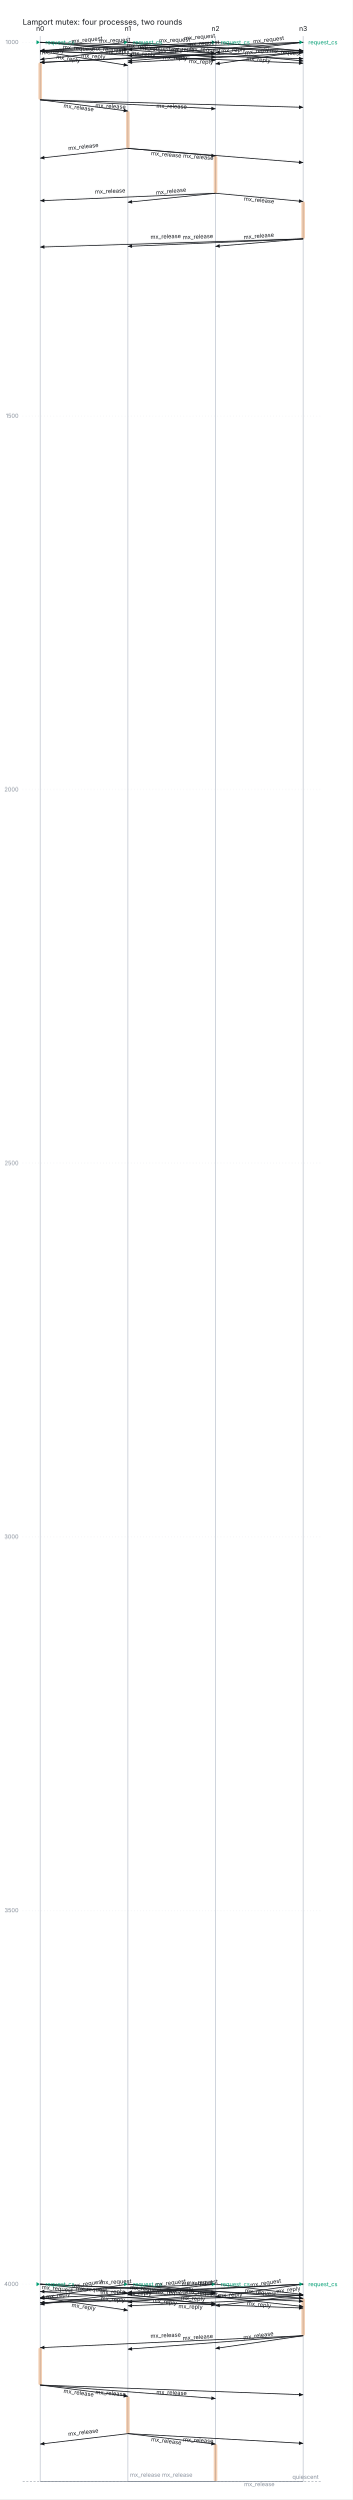
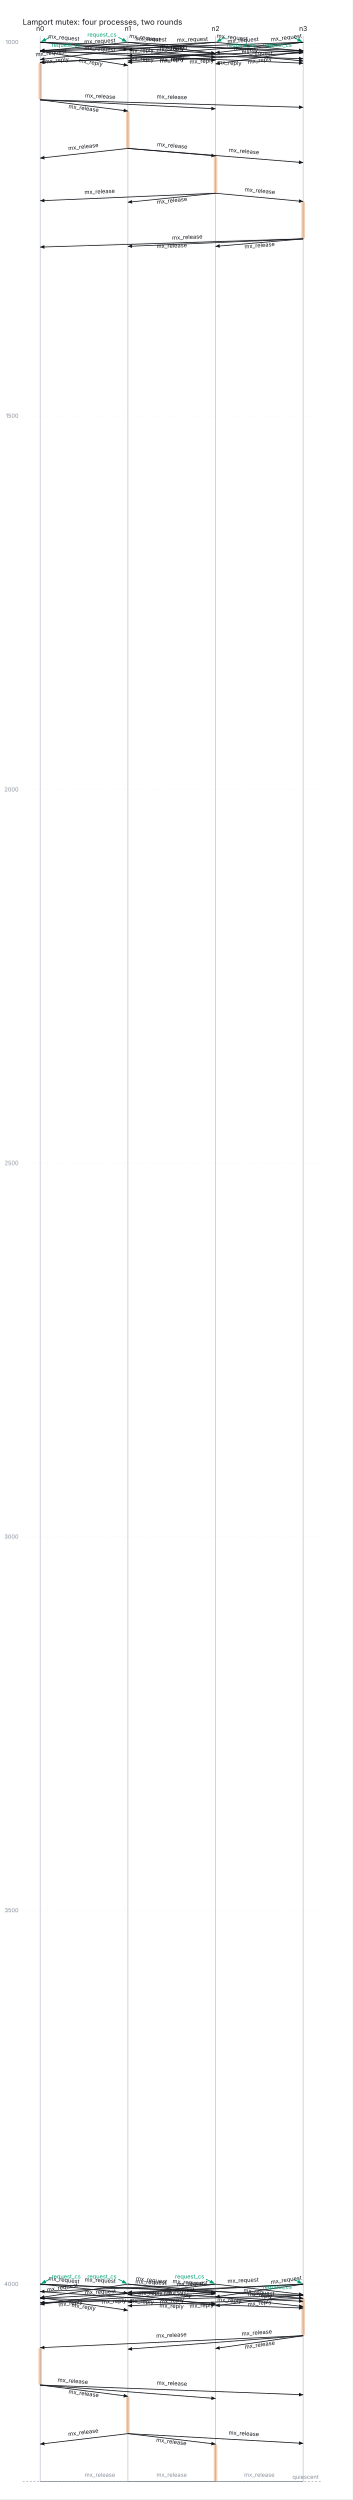
<svg xmlns="http://www.w3.org/2000/svg" viewBox="0 0 684 4848.8" width="684" height="4848.8" role="img">
  <defs>
+     <marker id="h009e73" viewBox="0 0 10 10" refX="9" refY="5" markerWidth="6" markerHeight="6" orient="auto-start-reverse">
+       <path d="M 0 1 L 9 5 L 0 9 z" fill="#009e73" />
+     </marker>
    <marker id="h14171c" viewBox="0 0 10 10" refX="9" refY="5" markerWidth="6" markerHeight="6" orient="auto-start-reverse">
      <path d="M 0 1 L 9 5 L 0 9 z" fill="#14171c" />
    </marker>
  </defs>
  <rect x="0" y="0" width="684" height="4848.8" fill="#ffffff" />
  <text x="44" y="48" font-size="15" text-anchor="start" fill="#14171c" font-family="Inter, ui-sans-serif, system-ui, sans-serif">Lamport mutex: four processes, two rounds</text>
  <text x="36" y="85.5" font-size="11" text-anchor="end" fill="#878f9b" font-family="Inter, ui-sans-serif, system-ui, sans-serif" font-variant-numeric="tabular-nums">1000</text>
  <line x1="44" y1="82" x2="622" y2="82" stroke="#c3c9d3" stroke-width="1" stroke-dasharray="1 5" stroke-opacity="0.55" />
  <text x="36" y="810.5" font-size="11" text-anchor="end" fill="#878f9b" font-family="Inter, ui-sans-serif, system-ui, sans-serif" font-variant-numeric="tabular-nums">1500</text>
  <line x1="44" y1="807" x2="622" y2="807" stroke="#c3c9d3" stroke-width="1" stroke-dasharray="1 5" stroke-opacity="0.55" />
  <text x="36" y="1535.5" font-size="11" text-anchor="end" fill="#878f9b" font-family="Inter, ui-sans-serif, system-ui, sans-serif" font-variant-numeric="tabular-nums">2000</text>
  <line x1="44" y1="1532" x2="622" y2="1532" stroke="#c3c9d3" stroke-width="1" stroke-dasharray="1 5" stroke-opacity="0.55" />
  <text x="36" y="2260.5" font-size="11" text-anchor="end" fill="#878f9b" font-family="Inter, ui-sans-serif, system-ui, sans-serif" font-variant-numeric="tabular-nums">2500</text>
  <line x1="44" y1="2257" x2="622" y2="2257" stroke="#c3c9d3" stroke-width="1" stroke-dasharray="1 5" stroke-opacity="0.55" />
  <text x="36" y="2985.5" font-size="11" text-anchor="end" fill="#878f9b" font-family="Inter, ui-sans-serif, system-ui, sans-serif" font-variant-numeric="tabular-nums">3000</text>
  <line x1="44" y1="2982" x2="622" y2="2982" stroke="#c3c9d3" stroke-width="1" stroke-dasharray="1 5" stroke-opacity="0.55" />
  <text x="36" y="3710.5" font-size="11" text-anchor="end" fill="#878f9b" font-family="Inter, ui-sans-serif, system-ui, sans-serif" font-variant-numeric="tabular-nums">3500</text>
  <line x1="44" y1="3707" x2="622" y2="3707" stroke="#c3c9d3" stroke-width="1" stroke-dasharray="1 5" stroke-opacity="0.55" />
  <text x="36" y="4435.5" font-size="11" text-anchor="end" fill="#878f9b" font-family="Inter, ui-sans-serif, system-ui, sans-serif" font-variant-numeric="tabular-nums">4000</text>
  <line x1="44" y1="4432" x2="622" y2="4432" stroke="#c3c9d3" stroke-width="1" stroke-dasharray="1 5" stroke-opacity="0.55" />
  <text x="78" y="60" font-size="13" text-anchor="middle" fill="#14171c" font-family="Inter, ui-sans-serif, system-ui, sans-serif" font-variant-numeric="tabular-nums">n0</text>
  <line x1="78" y1="70" x2="78" y2="4814.8" stroke="#c3c9d3" stroke-width="1.5" />
  <text x="248" y="60" font-size="13" text-anchor="middle" fill="#14171c" font-family="Inter, ui-sans-serif, system-ui, sans-serif" font-variant-numeric="tabular-nums">n1</text>
  <line x1="248" y1="70" x2="248" y2="4814.8" stroke="#c3c9d3" stroke-width="1.5" />
  <text x="418" y="60" font-size="13" text-anchor="middle" fill="#14171c" font-family="Inter, ui-sans-serif, system-ui, sans-serif" font-variant-numeric="tabular-nums">n2</text>
  <line x1="418" y1="70" x2="418" y2="4814.8" stroke="#c3c9d3" stroke-width="1.5" />
  <text x="588" y="60" font-size="13" text-anchor="middle" fill="#14171c" font-family="Inter, ui-sans-serif, system-ui, sans-serif" font-variant-numeric="tabular-nums">n3</text>
  <line x1="588" y1="70" x2="588" y2="4814.8" stroke="#c3c9d3" stroke-width="1.5" />
  <rect x="74.5" y="121.15" width="7" height="72.5" rx="3" fill="#d55e00" fill-opacity="0.3" />
  <rect x="244.5" y="215.4" width="7" height="72.5" rx="3" fill="#d55e00" fill-opacity="0.3" />
  <rect x="414.5" y="302.4" width="7" height="72.5" rx="3" fill="#d55e00" fill-opacity="0.3" />
  <rect x="584.5" y="390.85" width="7" height="72.5" rx="3" fill="#d55e00" fill-opacity="0.3" />
  <rect x="584.5" y="4459.55" width="7" height="72.5" rx="3" fill="#d55e00" fill-opacity="0.3" />
  <rect x="74.5" y="4555.25" width="7" height="72.5" rx="3" fill="#d55e00" fill-opacity="0.3" />
  <rect x="244.5" y="4649.5" width="7" height="72.5" rx="3" fill="#d55e00" fill-opacity="0.3" />
  <rect x="414.5" y="4742.3" width="7" height="72.5" rx="3" fill="#d55e00" fill-opacity="0.3" />
  <line x1="418" y1="82" x2="248" y2="96.5" stroke="#14171c" stroke-width="1.5" marker-end="url(#h14171c)" />
  <line x1="78" y1="82" x2="248" y2="96.5" stroke="#14171c" stroke-width="1.5" marker-end="url(#h14171c)" />
  <line x1="418" y1="82" x2="78" y2="97.95" stroke="#14171c" stroke-width="1.5" marker-end="url(#h14171c)" />
  <line x1="78" y1="82" x2="588" y2="97.95" stroke="#14171c" stroke-width="1.5" marker-end="url(#h14171c)" />
  <line x1="588" y1="82" x2="78" y2="99.4" stroke="#14171c" stroke-width="1.5" marker-end="url(#h14171c)" />
  <line x1="248" y1="82" x2="78" y2="99.4" stroke="#14171c" stroke-width="1.5" marker-end="url(#h14171c)" />
  <line x1="418" y1="82" x2="588" y2="99.4" stroke="#14171c" stroke-width="1.5" marker-end="url(#h14171c)" />
  <line x1="588" y1="82" x2="418" y2="102.3" stroke="#14171c" stroke-width="1.5" marker-end="url(#h14171c)" />
  <line x1="248" y1="82" x2="588" y2="102.3" stroke="#14171c" stroke-width="1.5" marker-end="url(#h14171c)" />
  <line x1="248" y1="82" x2="418" y2="103.75" stroke="#14171c" stroke-width="1.5" marker-end="url(#h14171c)" />
  <line x1="78" y1="82" x2="418" y2="103.75" stroke="#14171c" stroke-width="1.5" marker-end="url(#h14171c)" />
  <line x1="588" y1="82" x2="248" y2="108.1" stroke="#14171c" stroke-width="1.5" marker-end="url(#h14171c)" />
  <line x1="248" y1="96.5" x2="418" y2="111" stroke="#14171c" stroke-width="1.5" marker-end="url(#h14171c)" />
  <line x1="248" y1="96.5" x2="78" y2="115.35" stroke="#14171c" stroke-width="1.5" marker-end="url(#h14171c)" />
  <line x1="78" y1="97.95" x2="418" y2="116.8" stroke="#14171c" stroke-width="1.5" marker-end="url(#h14171c)" />
  <line x1="588" y1="97.95" x2="78" y2="121.15" stroke="#14171c" stroke-width="1.5" marker-end="url(#h14171c)" />
  <line x1="78" y1="99.4" x2="588" y2="113.9" stroke="#14171c" stroke-width="1.5" marker-end="url(#h14171c)" />
  <line x1="588" y1="99.4" x2="418" y2="124.05" stroke="#14171c" stroke-width="1.5" marker-end="url(#h14171c)" />
  <line x1="78" y1="99.4" x2="248" y2="126.95" stroke="#14171c" stroke-width="1.5" marker-end="url(#h14171c)" />
  <line x1="418" y1="102.3" x2="588" y2="118.25" stroke="#14171c" stroke-width="1.5" marker-end="url(#h14171c)" />
  <line x1="588" y1="102.3" x2="248" y2="121.15" stroke="#14171c" stroke-width="1.5" marker-end="url(#h14171c)" />
  <line x1="418" y1="103.75" x2="248" y2="118.25" stroke="#14171c" stroke-width="1.5" marker-end="url(#h14171c)" />
  <line x1="418" y1="103.75" x2="78" y2="121.15" stroke="#14171c" stroke-width="1.5" marker-end="url(#h14171c)" />
  <line x1="248" y1="108.1" x2="588" y2="122.6" stroke="#14171c" stroke-width="1.5" marker-end="url(#h14171c)" />
  <line x1="78" y1="193.65" x2="588" y2="208.15" stroke="#14171c" stroke-width="1.5" marker-end="url(#h14171c)" />
  <line x1="78" y1="193.65" x2="418" y2="211.05" stroke="#14171c" stroke-width="1.5" marker-end="url(#h14171c)" />
  <line x1="78" y1="193.65" x2="248" y2="215.4" stroke="#14171c" stroke-width="1.5" marker-end="url(#h14171c)" />
  <line x1="248" y1="287.9" x2="418" y2="302.4" stroke="#14171c" stroke-width="1.5" marker-end="url(#h14171c)" />
  <line x1="248" y1="287.9" x2="78" y2="306.75" stroke="#14171c" stroke-width="1.5" marker-end="url(#h14171c)" />
  <line x1="248" y1="287.9" x2="588" y2="315.45" stroke="#14171c" stroke-width="1.5" marker-end="url(#h14171c)" />
  <line x1="418" y1="374.9" x2="78" y2="389.4" stroke="#14171c" stroke-width="1.5" marker-end="url(#h14171c)" />
  <line x1="418" y1="374.9" x2="588" y2="390.85" stroke="#14171c" stroke-width="1.5" marker-end="url(#h14171c)" />
  <line x1="418" y1="374.9" x2="248" y2="392.3" stroke="#14171c" stroke-width="1.5" marker-end="url(#h14171c)" />
  <line x1="588" y1="463.35" x2="248" y2="477.85" stroke="#14171c" stroke-width="1.5" marker-end="url(#h14171c)" />
  <line x1="588" y1="463.35" x2="418" y2="477.85" stroke="#14171c" stroke-width="1.5" marker-end="url(#h14171c)" />
  <line x1="588" y1="463.35" x2="78" y2="479.3" stroke="#14171c" stroke-width="1.5" marker-end="url(#h14171c)" />
  <line x1="418" y1="4432" x2="78" y2="4446.5" stroke="#14171c" stroke-width="1.5" marker-end="url(#h14171c)" />
  <line x1="588" y1="4432" x2="248" y2="4447.95" stroke="#14171c" stroke-width="1.5" marker-end="url(#h14171c)" />
  <line x1="78" y1="4432" x2="418" y2="4447.95" stroke="#14171c" stroke-width="1.5" marker-end="url(#h14171c)" />
  <line x1="78" y1="4432" x2="248" y2="4449.4" stroke="#14171c" stroke-width="1.5" marker-end="url(#h14171c)" />
  <line x1="248" y1="4432" x2="418" y2="4450.85" stroke="#14171c" stroke-width="1.5" marker-end="url(#h14171c)" />
  <line x1="418" y1="4432" x2="588" y2="4452.3" stroke="#14171c" stroke-width="1.5" marker-end="url(#h14171c)" />
  <line x1="418" y1="4432" x2="248" y2="4452.3" stroke="#14171c" stroke-width="1.5" marker-end="url(#h14171c)" />
  <line x1="78" y1="4432" x2="588" y2="4453.75" stroke="#14171c" stroke-width="1.5" marker-end="url(#h14171c)" />
  <line x1="588" y1="4432" x2="418" y2="4456.65" stroke="#14171c" stroke-width="1.5" marker-end="url(#h14171c)" />
  <line x1="248" y1="4432" x2="78" y2="4458.1" stroke="#14171c" stroke-width="1.5" marker-end="url(#h14171c)" />
  <line x1="248" y1="4432" x2="588" y2="4459.55" stroke="#14171c" stroke-width="1.5" marker-end="url(#h14171c)" />
  <line x1="588" y1="4432" x2="78" y2="4459.55" stroke="#14171c" stroke-width="1.5" marker-end="url(#h14171c)" />
  <line x1="78" y1="4446.5" x2="418" y2="4469.7" stroke="#14171c" stroke-width="1.5" marker-end="url(#h14171c)" />
  <line x1="248" y1="4447.95" x2="588" y2="4465.35" stroke="#14171c" stroke-width="1.5" marker-end="url(#h14171c)" />
  <line x1="418" y1="4447.95" x2="78" y2="4468.25" stroke="#14171c" stroke-width="1.5" marker-end="url(#h14171c)" />
  <line x1="248" y1="4449.4" x2="78" y2="4471.15" stroke="#14171c" stroke-width="1.5" marker-end="url(#h14171c)" />
  <line x1="418" y1="4450.85" x2="248" y2="4466.8" stroke="#14171c" stroke-width="1.5" marker-end="url(#h14171c)" />
  <line x1="248" y1="4452.3" x2="418" y2="4472.6" stroke="#14171c" stroke-width="1.5" marker-end="url(#h14171c)" />
  <line x1="588" y1="4452.3" x2="418" y2="4474.05" stroke="#14171c" stroke-width="1.5" marker-end="url(#h14171c)" />
  <line x1="588" y1="4453.75" x2="78" y2="4468.25" stroke="#14171c" stroke-width="1.5" marker-end="url(#h14171c)" />
  <line x1="418" y1="4456.65" x2="588" y2="4475.5" stroke="#14171c" stroke-width="1.5" marker-end="url(#h14171c)" />
  <line x1="78" y1="4458.1" x2="248" y2="4482.75" stroke="#14171c" stroke-width="1.5" marker-end="url(#h14171c)" />
  <line x1="588" y1="4459.55" x2="248" y2="4474.05" stroke="#14171c" stroke-width="1.5" marker-end="url(#h14171c)" />
  <line x1="78" y1="4459.55" x2="588" y2="4478.4" stroke="#14171c" stroke-width="1.5" marker-end="url(#h14171c)" />
  <line x1="588" y1="4532.05" x2="78" y2="4555.25" stroke="#14171c" stroke-width="1.5" marker-end="url(#h14171c)" />
  <line x1="588" y1="4532.05" x2="418" y2="4556.7" stroke="#14171c" stroke-width="1.5" marker-end="url(#h14171c)" />
  <line x1="588" y1="4532.05" x2="248" y2="4558.15" stroke="#14171c" stroke-width="1.5" marker-end="url(#h14171c)" />
  <line x1="78" y1="4627.75" x2="588" y2="4646.6" stroke="#14171c" stroke-width="1.5" marker-end="url(#h14171c)" />
  <line x1="78" y1="4627.75" x2="248" y2="4649.5" stroke="#14171c" stroke-width="1.5" marker-end="url(#h14171c)" />
  <line x1="78" y1="4627.75" x2="418" y2="4653.85" stroke="#14171c" stroke-width="1.5" marker-end="url(#h14171c)" />
  <line x1="248" y1="4722" x2="588" y2="4740.85" stroke="#14171c" stroke-width="1.5" marker-end="url(#h14171c)" />
  <line x1="248" y1="4722" x2="418" y2="4742.3" stroke="#14171c" stroke-width="1.5" marker-end="url(#h14171c)" />
  <line x1="248" y1="4722" x2="78" y2="4742.3" stroke="#14171c" stroke-width="1.5" marker-end="url(#h14171c)" />
  <line x1="418" y1="4814.8" x2="588" y2="4814.8" stroke="#878f9b" stroke-width="1.5" />
  <line x1="418" y1="4814.8" x2="78" y2="4814.8" stroke="#878f9b" stroke-width="1.5" />
  <line x1="418" y1="4814.8" x2="248" y2="4814.8" stroke="#878f9b" stroke-width="1.5" />
-   <polygon points="70.8,78 77.2,82 70.8,86" fill="#009e73" />
-   <polygon points="580.8,78 587.2,82 580.8,86" fill="#009e73" />
-   <polygon points="240.8,78 247.2,82 240.8,86" fill="#009e73" />
-   <polygon points="410.8,78 417.2,82 410.8,86" fill="#009e73" />
-   <polygon points="240.8,4428 247.2,4432 240.8,4436" fill="#009e73" />
-   <polygon points="580.8,4428 587.2,4432 580.8,4436" fill="#009e73" />
-   <polygon points="410.8,4428 417.2,4432 410.8,4436" fill="#009e73" />
-   <polygon points="70.8,4428 77.2,4432 70.8,4436" fill="#009e73" />
  <line x1="44" y1="4814.8" x2="622" y2="4814.8" stroke="#878f9b" stroke-width="1" stroke-dasharray="4 3" />
-   <text x="88" y="86" font-size="11" text-anchor="start" fill="#009e73" font-family="Inter, ui-sans-serif, system-ui, sans-serif">request_cs</text>
-   <text x="88" y="4436" font-size="11" text-anchor="start" fill="#009e73" font-family="Inter, ui-sans-serif, system-ui, sans-serif">request_cs</text>
-   <text x="258" y="86" font-size="11" text-anchor="start" fill="#009e73" font-family="Inter, ui-sans-serif, system-ui, sans-serif">request_cs</text>
-   <text x="258" y="4436" font-size="11" text-anchor="start" fill="#009e73" font-family="Inter, ui-sans-serif, system-ui, sans-serif">request_cs</text>
-   <text x="428" y="86" font-size="11" text-anchor="start" fill="#009e73" font-family="Inter, ui-sans-serif, system-ui, sans-serif">request_cs</text>
-   <text x="428" y="4436" font-size="11" text-anchor="start" fill="#009e73" font-family="Inter, ui-sans-serif, system-ui, sans-serif">request_cs</text>
-   <text x="598" y="86" font-size="11" text-anchor="start" fill="#009e73" font-family="Inter, ui-sans-serif, system-ui, sans-serif">request_cs</text>
-   <text x="598" y="4436" font-size="11" text-anchor="start" fill="#009e73" font-family="Inter, ui-sans-serif, system-ui, sans-serif">request_cs</text>
  <text x="618" y="4809.8" font-size="11" text-anchor="end" fill="#878f9b" font-family="Inter, ui-sans-serif, system-ui, sans-serif">quiescent</text>
-   <text x="387.51" y="75.46" font-size="11" text-anchor="middle" fill="#14171c" font-family="Inter, ui-sans-serif, system-ui, sans-serif" transform="rotate(-4.88 387.51 75.46)">mx_request</text>
-   <text x="151.82" y="97.44" font-size="11" text-anchor="middle" fill="#14171c" font-family="Inter, ui-sans-serif, system-ui, sans-serif" transform="rotate(4.88 151.82 97.44)">mx_request</text>
-   <text x="222.74" y="82.04" font-size="11" text-anchor="middle" fill="#14171c" font-family="Inter, ui-sans-serif, system-ui, sans-serif" transform="rotate(-2.69 222.74 82.04)">mx_request</text>
-   <text x="300.65" y="98.08" font-size="11" text-anchor="middle" fill="#14171c" font-family="Inter, ui-sans-serif, system-ui, sans-serif" transform="rotate(1.79 300.65 98.08)">mx_request</text>
-   <text x="338.81" y="81.39" font-size="11" text-anchor="middle" fill="#14171c" font-family="Inter, ui-sans-serif, system-ui, sans-serif" transform="rotate(-1.95 338.81 81.39)">mx_request</text>
-   <text x="168.99" y="80.93" font-size="11" text-anchor="middle" fill="#14171c" font-family="Inter, ui-sans-serif, system-ui, sans-serif" transform="rotate(-5.84 168.99 80.93)">mx_request</text>
-   <text x="553.19" y="104.99" font-size="11" text-anchor="middle" fill="#14171c" font-family="Inter, ui-sans-serif, system-ui, sans-serif" transform="rotate(5.84 553.19 104.99)">mx_request</text>
-   <text x="521.35" y="80.79" font-size="11" text-anchor="middle" fill="#14171c" font-family="Inter, ui-sans-serif, system-ui, sans-serif" transform="rotate(-6.81 521.35 80.79)">mx_request</text>
-   <text x="397.7" y="100.06" font-size="11" text-anchor="middle" fill="#14171c" font-family="Inter, ui-sans-serif, system-ui, sans-serif" transform="rotate(3.42 397.7 100.06)">mx_request</text>
-   <text x="275.84" y="94.74" font-size="11" text-anchor="middle" fill="#14171c" font-family="Inter, ui-sans-serif, system-ui, sans-serif" transform="rotate(7.29 275.84 94.74)">mx_request</text>
-   <text x="208.74" y="99.49" font-size="11" text-anchor="middle" fill="#14171c" font-family="Inter, ui-sans-serif, system-ui, sans-serif" transform="rotate(3.66 208.74 99.49)">mx_request</text>
-   <text x="395.49" y="87.64" font-size="11" text-anchor="middle" fill="#14171c" font-family="Inter, ui-sans-serif, system-ui, sans-serif" transform="rotate(-4.39 395.49 87.64)">mx_request</text>
-   <text x="277.77" y="108.18" font-size="11" text-anchor="middle" fill="#14171c" font-family="Inter, ui-sans-serif, system-ui, sans-serif" transform="rotate(4.88 277.77 108.18)">mx_reply</text>
-   <text x="101.28" y="103.6" font-size="11" text-anchor="middle" fill="#14171c" font-family="Inter, ui-sans-serif, system-ui, sans-serif" transform="rotate(-6.33 101.28 103.6)">mx_reply</text>
-   <text x="180.85" y="112.77" font-size="11" text-anchor="middle" fill="#14171c" font-family="Inter, ui-sans-serif, system-ui, sans-serif" transform="rotate(3.17 180.85 112.77)">mx_reply</text>
-   <text x="354.75" y="99.44" font-size="11" text-anchor="middle" fill="#14171c" font-family="Inter, ui-sans-serif, system-ui, sans-serif" transform="rotate(-2.6 354.75 99.44)">mx_reply</text>
-   <text x="339.31" y="115.94" font-size="11" text-anchor="middle" fill="#14171c" font-family="Inter, ui-sans-serif, system-ui, sans-serif" transform="rotate(1.63 339.31 115.94)">mx_reply</text>
-   <text x="498.91" y="103.11" font-size="11" text-anchor="middle" fill="#14171c" font-family="Inter, ui-sans-serif, system-ui, sans-serif" transform="rotate(-8.25 498.91 103.11)">mx_reply</text>
-   <text x="131.88" y="117.36" font-size="11" text-anchor="middle" fill="#14171c" font-family="Inter, ui-sans-serif, system-ui, sans-serif" transform="rotate(9.21 131.88 117.36)">mx_reply</text>
-   <text x="500.97" y="119.23" font-size="11" text-anchor="middle" fill="#14171c" font-family="Inter, ui-sans-serif, system-ui, sans-serif" transform="rotate(5.36 500.97 119.23)">mx_reply</text>
-   <text x="452.79" y="100.67" font-size="11" text-anchor="middle" fill="#14171c" font-family="Inter, ui-sans-serif, system-ui, sans-serif" transform="rotate(-3.17 452.79 100.67)">mx_reply</text>
-   <text x="331.31" y="102" font-size="11" text-anchor="middle" fill="#14171c" font-family="Inter, ui-sans-serif, system-ui, sans-serif" transform="rotate(-4.88 331.31 102)">mx_reply</text>
-   <text x="228.05" y="104.35" font-size="11" text-anchor="middle" fill="#14171c" font-family="Inter, ui-sans-serif, system-ui, sans-serif" transform="rotate(-2.93 228.05 104.35)">mx_reply</text>
-   <text x="389.84" y="123.27" font-size="11" text-anchor="middle" fill="#14171c" font-family="Inter, ui-sans-serif, system-ui, sans-serif" transform="rotate(2.44 389.84 123.27)">mx_reply</text>
-   <text x="332.74" y="210" font-size="11" text-anchor="middle" fill="#14171c" font-family="Inter, ui-sans-serif, system-ui, sans-serif" transform="rotate(1.63 332.74 210)">mx_release</text>
-   <text x="214.29" y="209.74" font-size="11" text-anchor="middle" fill="#14171c" font-family="Inter, ui-sans-serif, system-ui, sans-serif" transform="rotate(2.93 214.29 209.74)">mx_release</text>
-   <text x="152.1" y="212.31" font-size="11" text-anchor="middle" fill="#14171c" font-family="Inter, ui-sans-serif, system-ui, sans-serif" transform="rotate(7.29 152.1 212.31)">mx_release</text>
-   <text x="322.12" y="303.36" font-size="11" text-anchor="middle" fill="#14171c" font-family="Inter, ui-sans-serif, system-ui, sans-serif" transform="rotate(4.88 322.12 303.36)">mx_release</text>
+   <line x1="96.4" y1="72.4" x2="80.4" y2="80.8" stroke="#009e73" stroke-width="1.6" marker-end="url(#h009e73)" />
+   <line x1="569.6" y1="72.4" x2="585.6" y2="80.8" stroke="#009e73" stroke-width="1.6" marker-end="url(#h009e73)" />
+   <line x1="229.6" y1="72.4" x2="245.6" y2="80.8" stroke="#009e73" stroke-width="1.6" marker-end="url(#h009e73)" />
+   <line x1="436.4" y1="72.4" x2="420.4" y2="80.8" stroke="#009e73" stroke-width="1.6" marker-end="url(#h009e73)" />
+   <line x1="229.6" y1="4422.4" x2="245.6" y2="4430.8" stroke="#009e73" stroke-width="1.6" marker-end="url(#h009e73)" />
+   <line x1="569.6" y1="4422.4" x2="585.6" y2="4430.8" stroke="#009e73" stroke-width="1.6" marker-end="url(#h009e73)" />
+   <line x1="399.6" y1="4422.4" x2="415.6" y2="4430.8" stroke="#009e73" stroke-width="1.6" marker-end="url(#h009e73)" />
+   <line x1="96.4" y1="4422.4" x2="80.4" y2="4430.8" stroke="#009e73" stroke-width="1.6" marker-end="url(#h009e73)" />
+   <text x="333.87" y="98.32" font-size="11" text-anchor="middle" fill="#14171c" font-family="Inter, ui-sans-serif, system-ui, sans-serif" transform="rotate(-4.88 333.87 98.32)">mx_request</text>
+   <text x="123.46" y="76.74" font-size="11" text-anchor="middle" fill="#14171c" font-family="Inter, ui-sans-serif, system-ui, sans-serif" transform="rotate(4.88 123.46 76.74)">mx_request</text>
+   <text x="193.76" y="83.4" font-size="11" text-anchor="middle" fill="#14171c" font-family="Inter, ui-sans-serif, system-ui, sans-serif" transform="rotate(-2.69 193.76 83.4)">mx_request</text>
+   <text x="292.78" y="79.6" font-size="11" text-anchor="middle" fill="#14171c" font-family="Inter, ui-sans-serif, system-ui, sans-serif" transform="rotate(1.79 292.78 79.6)">mx_request</text>
+   <text x="373.2" y="80.22" font-size="11" text-anchor="middle" fill="#14171c" font-family="Inter, ui-sans-serif, system-ui, sans-serif" transform="rotate(-1.95 373.2 80.22)">mx_request</text>
+   <text x="99.33" y="106.37" font-size="11" text-anchor="middle" fill="#14171c" font-family="Inter, ui-sans-serif, system-ui, sans-serif" transform="rotate(-5.84 99.33 106.37)">mx_request</text>
+   <text x="450.11" y="76.13" font-size="11" text-anchor="middle" fill="#14171c" font-family="Inter, ui-sans-serif, system-ui, sans-serif" transform="rotate(5.84 450.11 76.13)">mx_request</text>
+   <text x="555.74" y="76.68" font-size="11" text-anchor="middle" fill="#14171c" font-family="Inter, ui-sans-serif, system-ui, sans-serif" transform="rotate(-6.81 555.74 76.68)">mx_request</text>
+   <text x="498.47" y="106.08" font-size="11" text-anchor="middle" fill="#14171c" font-family="Inter, ui-sans-serif, system-ui, sans-serif" transform="rotate(3.42 498.47 106.08)">mx_request</text>
+   <text x="280.34" y="76.96" font-size="11" text-anchor="middle" fill="#14171c" font-family="Inter, ui-sans-serif, system-ui, sans-serif" transform="rotate(7.29 280.34 76.96)">mx_request</text>
+   <text x="193.6" y="98.52" font-size="11" text-anchor="middle" fill="#14171c" font-family="Inter, ui-sans-serif, system-ui, sans-serif" transform="rotate(3.66 193.6 98.52)">mx_request</text>
+   <text x="471.51" y="81.81" font-size="11" text-anchor="middle" fill="#14171c" font-family="Inter, ui-sans-serif, system-ui, sans-serif" transform="rotate(-4.39 471.51 81.81)">mx_request</text>
+   <text x="333.87" y="94.68" font-size="11" text-anchor="middle" fill="#14171c" font-family="Inter, ui-sans-serif, system-ui, sans-serif" transform="rotate(4.88 333.87 94.68)">mx_reply</text>
+   <text x="110.48" y="120.91" font-size="11" text-anchor="middle" fill="#14171c" font-family="Inter, ui-sans-serif, system-ui, sans-serif" transform="rotate(-6.33 110.48 120.91)">mx_reply</text>
+   <text x="274.7" y="117.98" font-size="11" text-anchor="middle" fill="#14171c" font-family="Inter, ui-sans-serif, system-ui, sans-serif" transform="rotate(3.17 274.7 117.98)">mx_reply</text>
+   <text x="333.41" y="118.65" font-size="11" text-anchor="middle" fill="#14171c" font-family="Inter, ui-sans-serif, system-ui, sans-serif" transform="rotate(-2.6 333.41 118.65)">mx_reply</text>
+   <text x="333.26" y="97.55" font-size="11" text-anchor="middle" fill="#14171c" font-family="Inter, ui-sans-serif, system-ui, sans-serif" transform="rotate(1.63 333.26 97.55)">mx_reply</text>
+   <text x="504.21" y="120.75" font-size="11" text-anchor="middle" fill="#14171c" font-family="Inter, ui-sans-serif, system-ui, sans-serif" transform="rotate(-8.25 504.21 120.75)">mx_reply</text>
+   <text x="175.34" y="124.4" font-size="11" text-anchor="middle" fill="#14171c" font-family="Inter, ui-sans-serif, system-ui, sans-serif" transform="rotate(9.21 175.34 124.4)">mx_reply</text>
+   <text x="476.75" y="98.66" font-size="11" text-anchor="middle" fill="#14171c" font-family="Inter, ui-sans-serif, system-ui, sans-serif" transform="rotate(5.36 476.75 98.66)">mx_reply</text>
+   <text x="391.3" y="122.33" font-size="11" text-anchor="middle" fill="#14171c" font-family="Inter, ui-sans-serif, system-ui, sans-serif" transform="rotate(-3.17 391.3 122.33)">mx_reply</text>
+   <text x="333.77" y="120.08" font-size="11" text-anchor="middle" fill="#14171c" font-family="Inter, ui-sans-serif, system-ui, sans-serif" transform="rotate(-4.88 333.77 120.08)">mx_reply</text>
+   <text x="274.73" y="101.96" font-size="11" text-anchor="middle" fill="#14171c" font-family="Inter, ui-sans-serif, system-ui, sans-serif" transform="rotate(-2.93 274.73 101.96)">mx_reply</text>
+   <text x="444.81" y="125.61" font-size="11" text-anchor="middle" fill="#14171c" font-family="Inter, ui-sans-serif, system-ui, sans-serif" transform="rotate(2.44 444.81 125.61)">mx_reply</text>
+   <text x="333.26" y="191.8" font-size="11" text-anchor="middle" fill="#14171c" font-family="Inter, ui-sans-serif, system-ui, sans-serif" transform="rotate(1.63 333.26 191.8)">mx_release</text>
+   <text x="194.26" y="190.48" font-size="11" text-anchor="middle" fill="#14171c" font-family="Inter, ui-sans-serif, system-ui, sans-serif" transform="rotate(2.93 194.26 190.48)">mx_release</text>
+   <text x="161.84" y="213.56" font-size="11" text-anchor="middle" fill="#14171c" font-family="Inter, ui-sans-serif, system-ui, sans-serif" transform="rotate(7.29 161.84 213.56)">mx_release</text>
+   <text x="333.77" y="286.07" font-size="11" text-anchor="middle" fill="#14171c" font-family="Inter, ui-sans-serif, system-ui, sans-serif" transform="rotate(4.88 333.77 286.07)">mx_release</text>
  <text x="162" y="288.27" font-size="11" text-anchor="middle" fill="#14171c" font-family="Inter, ui-sans-serif, system-ui, sans-serif" transform="rotate(-6.33 162 288.27)">mx_release</text>
-   <text x="384.31" y="308.08" font-size="11" text-anchor="middle" fill="#14171c" font-family="Inter, ui-sans-serif, system-ui, sans-serif" transform="rotate(4.63 384.31 308.08)">mx_release</text>
-   <text x="213.71" y="374.5" font-size="11" text-anchor="middle" fill="#14171c" font-family="Inter, ui-sans-serif, system-ui, sans-serif" transform="rotate(-2.44 213.71 374.5)">mx_release</text>
-   <text x="502.15" y="391.94" font-size="11" text-anchor="middle" fill="#14171c" font-family="Inter, ui-sans-serif, system-ui, sans-serif" transform="rotate(5.36 502.15 391.94)">mx_release</text>
-   <text x="332.07" y="374.54" font-size="11" text-anchor="middle" fill="#14171c" font-family="Inter, ui-sans-serif, system-ui, sans-serif" transform="rotate(-5.84 332.07 374.54)">mx_release</text>
-   <text x="383.96" y="462.94" font-size="11" text-anchor="middle" fill="#14171c" font-family="Inter, ui-sans-serif, system-ui, sans-serif" transform="rotate(-2.44 383.96 462.94)">mx_release</text>
-   <text x="502.23" y="461.52" font-size="11" text-anchor="middle" fill="#14171c" font-family="Inter, ui-sans-serif, system-ui, sans-serif" transform="rotate(-4.88 502.23 461.52)">mx_release</text>
-   <text x="321.47" y="462.57" font-size="11" text-anchor="middle" fill="#14171c" font-family="Inter, ui-sans-serif, system-ui, sans-serif" transform="rotate(-1.79 321.47 462.57)">mx_release</text>
-   <text x="224.85" y="4431.12" font-size="11" text-anchor="middle" fill="#14171c" font-family="Inter, ui-sans-serif, system-ui, sans-serif" transform="rotate(-2.44 224.85 4431.12)">mx_request</text>
-   <text x="392.56" y="4432.05" font-size="11" text-anchor="middle" fill="#14171c" font-family="Inter, ui-sans-serif, system-ui, sans-serif" transform="rotate(-2.69 392.56 4432.05)">mx_request</text>
-   <text x="177.29" y="4445.78" font-size="11" text-anchor="middle" fill="#14171c" font-family="Inter, ui-sans-serif, system-ui, sans-serif" transform="rotate(2.69 177.29 4445.78)">mx_request</text>
-   <text x="110.83" y="4444.52" font-size="11" text-anchor="middle" fill="#14171c" font-family="Inter, ui-sans-serif, system-ui, sans-serif" transform="rotate(5.84 110.83 4444.52)">mx_request</text>
-   <text x="282" y="4444.93" font-size="11" text-anchor="middle" fill="#14171c" font-family="Inter, ui-sans-serif, system-ui, sans-serif" transform="rotate(6.33 282 4444.93)">mx_request</text>
-   <text x="504.71" y="4451.53" font-size="11" text-anchor="middle" fill="#14171c" font-family="Inter, ui-sans-serif, system-ui, sans-serif" transform="rotate(6.81 504.71 4451.53)">mx_request</text>
-   <text x="331.04" y="4433.21" font-size="11" text-anchor="middle" fill="#14171c" font-family="Inter, ui-sans-serif, system-ui, sans-serif" transform="rotate(-6.81 331.04 4433.21)">mx_request</text>
-   <text x="332.18" y="4451.96" font-size="11" text-anchor="middle" fill="#14171c" font-family="Inter, ui-sans-serif, system-ui, sans-serif" transform="rotate(2.44 332.18 4451.96)">mx_request</text>
-   <text x="515.78" y="4433.27" font-size="11" text-anchor="middle" fill="#14171c" font-family="Inter, ui-sans-serif, system-ui, sans-serif" transform="rotate(-8.25 515.78 4433.27)">mx_request</text>
-   <text x="170.38" y="4434.7" font-size="11" text-anchor="middle" fill="#14171c" font-family="Inter, ui-sans-serif, system-ui, sans-serif" transform="rotate(-8.73 170.38 4434.7)">mx_request</text>
-   <text x="392.09" y="4452.81" font-size="11" text-anchor="middle" fill="#14171c" font-family="Inter, ui-sans-serif, system-ui, sans-serif" transform="rotate(4.63 392.09 4452.81)">mx_request</text>
-   <text x="382.51" y="4433.98" font-size="11" text-anchor="middle" fill="#14171c" font-family="Inter, ui-sans-serif, system-ui, sans-serif" transform="rotate(-3.09 382.51 4433.98)">mx_request</text>
-   <text x="218.56" y="4465.22" font-size="11" text-anchor="middle" fill="#14171c" font-family="Inter, ui-sans-serif, system-ui, sans-serif" transform="rotate(3.9 218.56 4465.22)">mx_reply</text>
-   <text x="374.18" y="4463.53" font-size="11" text-anchor="middle" fill="#14171c" font-family="Inter, ui-sans-serif, system-ui, sans-serif" transform="rotate(2.93 374.18 4463.53)">mx_reply</text>
-   <text x="218.3" y="4450.75" font-size="11" text-anchor="middle" fill="#14171c" font-family="Inter, ui-sans-serif, system-ui, sans-serif" transform="rotate(-3.42 218.3 4450.75)">mx_reply</text>
-   <text x="113.2" y="4457.46" font-size="11" text-anchor="middle" fill="#14171c" font-family="Inter, ui-sans-serif, system-ui, sans-serif" transform="rotate(-7.29 113.2 4457.46)">mx_reply</text>
-   <text x="351.68" y="4447.92" font-size="11" text-anchor="middle" fill="#14171c" font-family="Inter, ui-sans-serif, system-ui, sans-serif" transform="rotate(-5.36 351.68 4447.92)">mx_reply</text>
-   <text x="319.27" y="4469.98" font-size="11" text-anchor="middle" fill="#14171c" font-family="Inter, ui-sans-serif, system-ui, sans-serif" transform="rotate(6.81 319.27 4469.98)">mx_reply</text>
-   <text x="559.73" y="4446.73" font-size="11" text-anchor="middle" fill="#14171c" font-family="Inter, ui-sans-serif, system-ui, sans-serif" transform="rotate(-7.29 559.73 4446.73)">mx_reply</text>
-   <text x="270.66" y="4453.66" font-size="11" text-anchor="middle" fill="#14171c" font-family="Inter, ui-sans-serif, system-ui, sans-serif" transform="rotate(-1.63 270.66 4453.66)">mx_reply</text>
-   <text x="502" y="4475.13" font-size="11" text-anchor="middle" fill="#14171c" font-family="Inter, ui-sans-serif, system-ui, sans-serif" transform="rotate(6.33 502 4475.13)">mx_reply</text>
+   <text x="472.94" y="296.99" font-size="11" text-anchor="middle" fill="#14171c" font-family="Inter, ui-sans-serif, system-ui, sans-serif" transform="rotate(4.63 472.94 296.99)">mx_release</text>
+   <text x="193.41" y="375.36" font-size="11" text-anchor="middle" fill="#14171c" font-family="Inter, ui-sans-serif, system-ui, sans-serif" transform="rotate(-2.44 193.41 375.36)">mx_release</text>
+   <text x="503.85" y="373.81" font-size="11" text-anchor="middle" fill="#14171c" font-family="Inter, ui-sans-serif, system-ui, sans-serif" transform="rotate(5.36 503.85 373.81)">mx_release</text>
+   <text x="333.93" y="392.66" font-size="11" text-anchor="middle" fill="#14171c" font-family="Inter, ui-sans-serif, system-ui, sans-serif" transform="rotate(-5.84 333.93 392.66)">mx_release</text>
+   <text x="363.41" y="463.81" font-size="11" text-anchor="middle" fill="#14171c" font-family="Inter, ui-sans-serif, system-ui, sans-serif" transform="rotate(-2.44 363.41 463.81)">mx_release</text>
+   <text x="503.77" y="479.68" font-size="11" text-anchor="middle" fill="#14171c" font-family="Inter, ui-sans-serif, system-ui, sans-serif" transform="rotate(-4.88 503.77 479.68)">mx_release</text>
+   <text x="333.28" y="480.43" font-size="11" text-anchor="middle" fill="#14171c" font-family="Inter, ui-sans-serif, system-ui, sans-serif" transform="rotate(-1.79 333.28 480.43)">mx_release</text>
+   <text x="194.77" y="4450.64" font-size="11" text-anchor="middle" fill="#14171c" font-family="Inter, ui-sans-serif, system-ui, sans-serif" transform="rotate(-2.44 194.77 4450.64)">mx_request</text>
+   <text x="471.58" y="4428.34" font-size="11" text-anchor="middle" fill="#14171c" font-family="Inter, ui-sans-serif, system-ui, sans-serif" transform="rotate(-2.69 471.58 4428.34)">mx_request</text>
+   <text x="194.22" y="4428.33" font-size="11" text-anchor="middle" fill="#14171c" font-family="Inter, ui-sans-serif, system-ui, sans-serif" transform="rotate(2.69 194.22 4428.33)">mx_request</text>
+   <text x="123.71" y="4427.52" font-size="11" text-anchor="middle" fill="#14171c" font-family="Inter, ui-sans-serif, system-ui, sans-serif" transform="rotate(5.84 123.71 4427.52)">mx_request</text>
+   <text x="293.5" y="4427.88" font-size="11" text-anchor="middle" fill="#14171c" font-family="Inter, ui-sans-serif, system-ui, sans-serif" transform="rotate(6.33 293.5 4427.88)">mx_request</text>
+   <text x="501.92" y="4451.19" font-size="11" text-anchor="middle" fill="#14171c" font-family="Inter, ui-sans-serif, system-ui, sans-serif" transform="rotate(6.81 501.92 4451.19)">mx_request</text>
+   <text x="347.68" y="4449.57" font-size="11" text-anchor="middle" fill="#14171c" font-family="Inter, ui-sans-serif, system-ui, sans-serif" transform="rotate(-6.81 347.68 4449.57)">mx_request</text>
+   <text x="292.59" y="4432.04" font-size="11" text-anchor="middle" fill="#14171c" font-family="Inter, ui-sans-serif, system-ui, sans-serif" transform="rotate(2.44 292.59 4432.04)">mx_request</text>
+   <text x="555.51" y="4427.51" font-size="11" text-anchor="middle" fill="#14171c" font-family="Inter, ui-sans-serif, system-ui, sans-serif" transform="rotate(-8.25 555.51 4427.51)">mx_request</text>
+   <text x="121.4" y="4442.22" font-size="11" text-anchor="middle" fill="#14171c" font-family="Inter, ui-sans-serif, system-ui, sans-serif" transform="rotate(-8.73 121.4 4442.22)">mx_request</text>
+   <text x="364.53" y="4432.3" font-size="11" text-anchor="middle" fill="#14171c" font-family="Inter, ui-sans-serif, system-ui, sans-serif" transform="rotate(4.63 364.53 4432.3)">mx_request</text>
+   <text x="373.02" y="4434.49" font-size="11" text-anchor="middle" fill="#14171c" font-family="Inter, ui-sans-serif, system-ui, sans-serif" transform="rotate(-3.09 373.02 4434.49)">mx_request</text>
+   <text x="274.58" y="4469.04" font-size="11" text-anchor="middle" fill="#14171c" font-family="Inter, ui-sans-serif, system-ui, sans-serif" transform="rotate(3.9 274.58 4469.04)">mx_reply</text>
+   <text x="444.73" y="4467.14" font-size="11" text-anchor="middle" fill="#14171c" font-family="Inter, ui-sans-serif, system-ui, sans-serif" transform="rotate(2.93 444.73 4467.14)">mx_reply</text>
+   <text x="221.34" y="4468.82" font-size="11" text-anchor="middle" fill="#14171c" font-family="Inter, ui-sans-serif, system-ui, sans-serif" transform="rotate(-3.42 221.34 4468.82)">mx_reply</text>
+   <text x="137.05" y="4472.78" font-size="11" text-anchor="middle" fill="#14171c" font-family="Inter, ui-sans-serif, system-ui, sans-serif" transform="rotate(-7.29 137.05 4472.78)">mx_reply</text>
+   <text x="333.85" y="4467.89" font-size="11" text-anchor="middle" fill="#14171c" font-family="Inter, ui-sans-serif, system-ui, sans-serif" transform="rotate(-5.36 333.85 4467.89)">mx_reply</text>
+   <text x="347.68" y="4455.03" font-size="11" text-anchor="middle" fill="#14171c" font-family="Inter, ui-sans-serif, system-ui, sans-serif" transform="rotate(6.81 347.68 4455.03)">mx_reply</text>
+   <text x="504.16" y="4472.21" font-size="11" text-anchor="middle" fill="#14171c" font-family="Inter, ui-sans-serif, system-ui, sans-serif" transform="rotate(-7.29 504.16 4472.21)">mx_reply</text>
+   <text x="291.94" y="4453.06" font-size="11" text-anchor="middle" fill="#14171c" font-family="Inter, ui-sans-serif, system-ui, sans-serif" transform="rotate(-1.63 291.94 4453.06)">mx_reply</text>
+   <text x="504" y="4457.02" font-size="11" text-anchor="middle" fill="#14171c" font-family="Inter, ui-sans-serif, system-ui, sans-serif" transform="rotate(6.33 504 4457.02)">mx_reply</text>
  <text x="161.69" y="4479.44" font-size="11" text-anchor="middle" fill="#14171c" font-family="Inter, ui-sans-serif, system-ui, sans-serif" transform="rotate(8.25 161.69 4479.44)">mx_reply</text>
-   <text x="446.76" y="4456.46" font-size="11" text-anchor="middle" fill="#14171c" font-family="Inter, ui-sans-serif, system-ui, sans-serif" transform="rotate(-2.44 446.76 4456.46)">mx_reply</text>
-   <text x="369.46" y="4479.44" font-size="11" text-anchor="middle" fill="#14171c" font-family="Inter, ui-sans-serif, system-ui, sans-serif" transform="rotate(2.12 369.46 4479.44)">mx_reply</text>
-   <text x="321.46" y="4535.06" font-size="11" text-anchor="middle" fill="#14171c" font-family="Inter, ui-sans-serif, system-ui, sans-serif" transform="rotate(-2.6 321.46 4535.06)">mx_release</text>
-   <text x="501.69" y="4535.36" font-size="11" text-anchor="middle" fill="#14171c" font-family="Inter, ui-sans-serif, system-ui, sans-serif" transform="rotate(-8.25 501.69 4535.36)">mx_release</text>
-   <text x="383.94" y="4538.58" font-size="11" text-anchor="middle" fill="#14171c" font-family="Inter, ui-sans-serif, system-ui, sans-serif" transform="rotate(-4.39 383.94 4538.58)">mx_release</text>
-   <text x="332.66" y="4646.28" font-size="11" text-anchor="middle" fill="#14171c" font-family="Inter, ui-sans-serif, system-ui, sans-serif" transform="rotate(2.12 332.66 4646.28)">mx_release</text>
-   <text x="152.09" y="4646.41" font-size="11" text-anchor="middle" fill="#14171c" font-family="Inter, ui-sans-serif, system-ui, sans-serif" transform="rotate(7.29 152.09 4646.41)">mx_release</text>
-   <text x="214.29" y="4647.35" font-size="11" text-anchor="middle" fill="#14171c" font-family="Inter, ui-sans-serif, system-ui, sans-serif" transform="rotate(4.39 214.29 4647.35)">mx_release</text>
-   <text x="384.3" y="4738.68" font-size="11" text-anchor="middle" fill="#14171c" font-family="Inter, ui-sans-serif, system-ui, sans-serif" transform="rotate(3.17 384.3 4738.68)">mx_release</text>
-   <text x="322.1" y="4740.02" font-size="11" text-anchor="middle" fill="#14171c" font-family="Inter, ui-sans-serif, system-ui, sans-serif" transform="rotate(6.81 322.1 4740.02)">mx_release</text>
+   <text x="391.19" y="4477.06" font-size="11" text-anchor="middle" fill="#14171c" font-family="Inter, ui-sans-serif, system-ui, sans-serif" transform="rotate(-2.44 391.19 4477.06)">mx_reply</text>
+   <text x="332.66" y="4478.08" font-size="11" text-anchor="middle" fill="#14171c" font-family="Inter, ui-sans-serif, system-ui, sans-serif" transform="rotate(2.12 332.66 4478.08)">mx_reply</text>
+   <text x="332.59" y="4534.55" font-size="11" text-anchor="middle" fill="#14171c" font-family="Inter, ui-sans-serif, system-ui, sans-serif" transform="rotate(-2.6 332.59 4534.55)">mx_release</text>
+   <text x="504.31" y="4553.39" font-size="11" text-anchor="middle" fill="#14171c" font-family="Inter, ui-sans-serif, system-ui, sans-serif" transform="rotate(-8.25 504.31 4553.39)">mx_release</text>
+   <text x="498.32" y="4529.8" font-size="11" text-anchor="middle" fill="#14171c" font-family="Inter, ui-sans-serif, system-ui, sans-serif" transform="rotate(-4.39 498.32 4529.8)">mx_release</text>
+   <text x="333.34" y="4628.07" font-size="11" text-anchor="middle" fill="#14171c" font-family="Inter, ui-sans-serif, system-ui, sans-serif" transform="rotate(2.12 333.34 4628.07)">mx_release</text>
+   <text x="161.84" y="4647.66" font-size="11" text-anchor="middle" fill="#14171c" font-family="Inter, ui-sans-serif, system-ui, sans-serif" transform="rotate(7.29 161.84 4647.66)">mx_release</text>
+   <text x="141.06" y="4623.46" font-size="11" text-anchor="middle" fill="#14171c" font-family="Inter, ui-sans-serif, system-ui, sans-serif" transform="rotate(4.39 141.06 4623.46)">mx_release</text>
+   <text x="472.71" y="4725.34" font-size="11" text-anchor="middle" fill="#14171c" font-family="Inter, ui-sans-serif, system-ui, sans-serif" transform="rotate(3.17 472.71 4725.34)">mx_release</text>
+   <text x="331.92" y="4741.19" font-size="11" text-anchor="middle" fill="#14171c" font-family="Inter, ui-sans-serif, system-ui, sans-serif" transform="rotate(6.81 331.92 4741.19)">mx_release</text>
  <text x="161.92" y="4723.11" font-size="11" text-anchor="middle" fill="#14171c" font-family="Inter, ui-sans-serif, system-ui, sans-serif" transform="rotate(-6.81 161.92 4723.11)">mx_release</text>
-   <text x="503" y="4823.91" font-size="11" text-anchor="middle" fill="#878f9b" font-family="Inter, ui-sans-serif, system-ui, sans-serif">mx_release</text>
-   <text x="281.64" y="4805.69" font-size="11" text-anchor="middle" fill="#878f9b" font-family="Inter, ui-sans-serif, system-ui, sans-serif">mx_release</text>
-   <text x="343.79" y="4805.69" font-size="11" text-anchor="middle" fill="#878f9b" font-family="Inter, ui-sans-serif, system-ui, sans-serif">mx_release</text>
+   <text x="503" y="4805.69" font-size="11" text-anchor="middle" fill="#878f9b" font-family="Inter, ui-sans-serif, system-ui, sans-serif">mx_release</text>
+   <text x="193.79" y="4805.69" font-size="11" text-anchor="middle" fill="#878f9b" font-family="Inter, ui-sans-serif, system-ui, sans-serif">mx_release</text>
+   <text x="333" y="4805.69" font-size="11" text-anchor="middle" fill="#878f9b" font-family="Inter, ui-sans-serif, system-ui, sans-serif">mx_release</text>
+   <text x="100" y="91" font-size="11" text-anchor="start" fill="#009e73" font-family="Inter, ui-sans-serif, system-ui, sans-serif">request_cs</text>
+   <text x="566" y="91" font-size="11" text-anchor="end" fill="#009e73" font-family="Inter, ui-sans-serif, system-ui, sans-serif">request_cs</text>
+   <text x="226" y="71" font-size="11" text-anchor="end" fill="#009e73" font-family="Inter, ui-sans-serif, system-ui, sans-serif">request_cs</text>
+   <text x="440" y="91" font-size="11" text-anchor="start" fill="#009e73" font-family="Inter, ui-sans-serif, system-ui, sans-serif">request_cs</text>
+   <text x="226" y="4421" font-size="11" text-anchor="end" fill="#009e73" font-family="Inter, ui-sans-serif, system-ui, sans-serif">request_cs</text>
+   <text x="566" y="4441" font-size="11" text-anchor="end" fill="#009e73" font-family="Inter, ui-sans-serif, system-ui, sans-serif">request_cs</text>
+   <text x="396" y="4421" font-size="11" text-anchor="end" fill="#009e73" font-family="Inter, ui-sans-serif, system-ui, sans-serif">request_cs</text>
+   <text x="100" y="4421" font-size="11" text-anchor="start" fill="#009e73" font-family="Inter, ui-sans-serif, system-ui, sans-serif">request_cs</text>
</svg>
